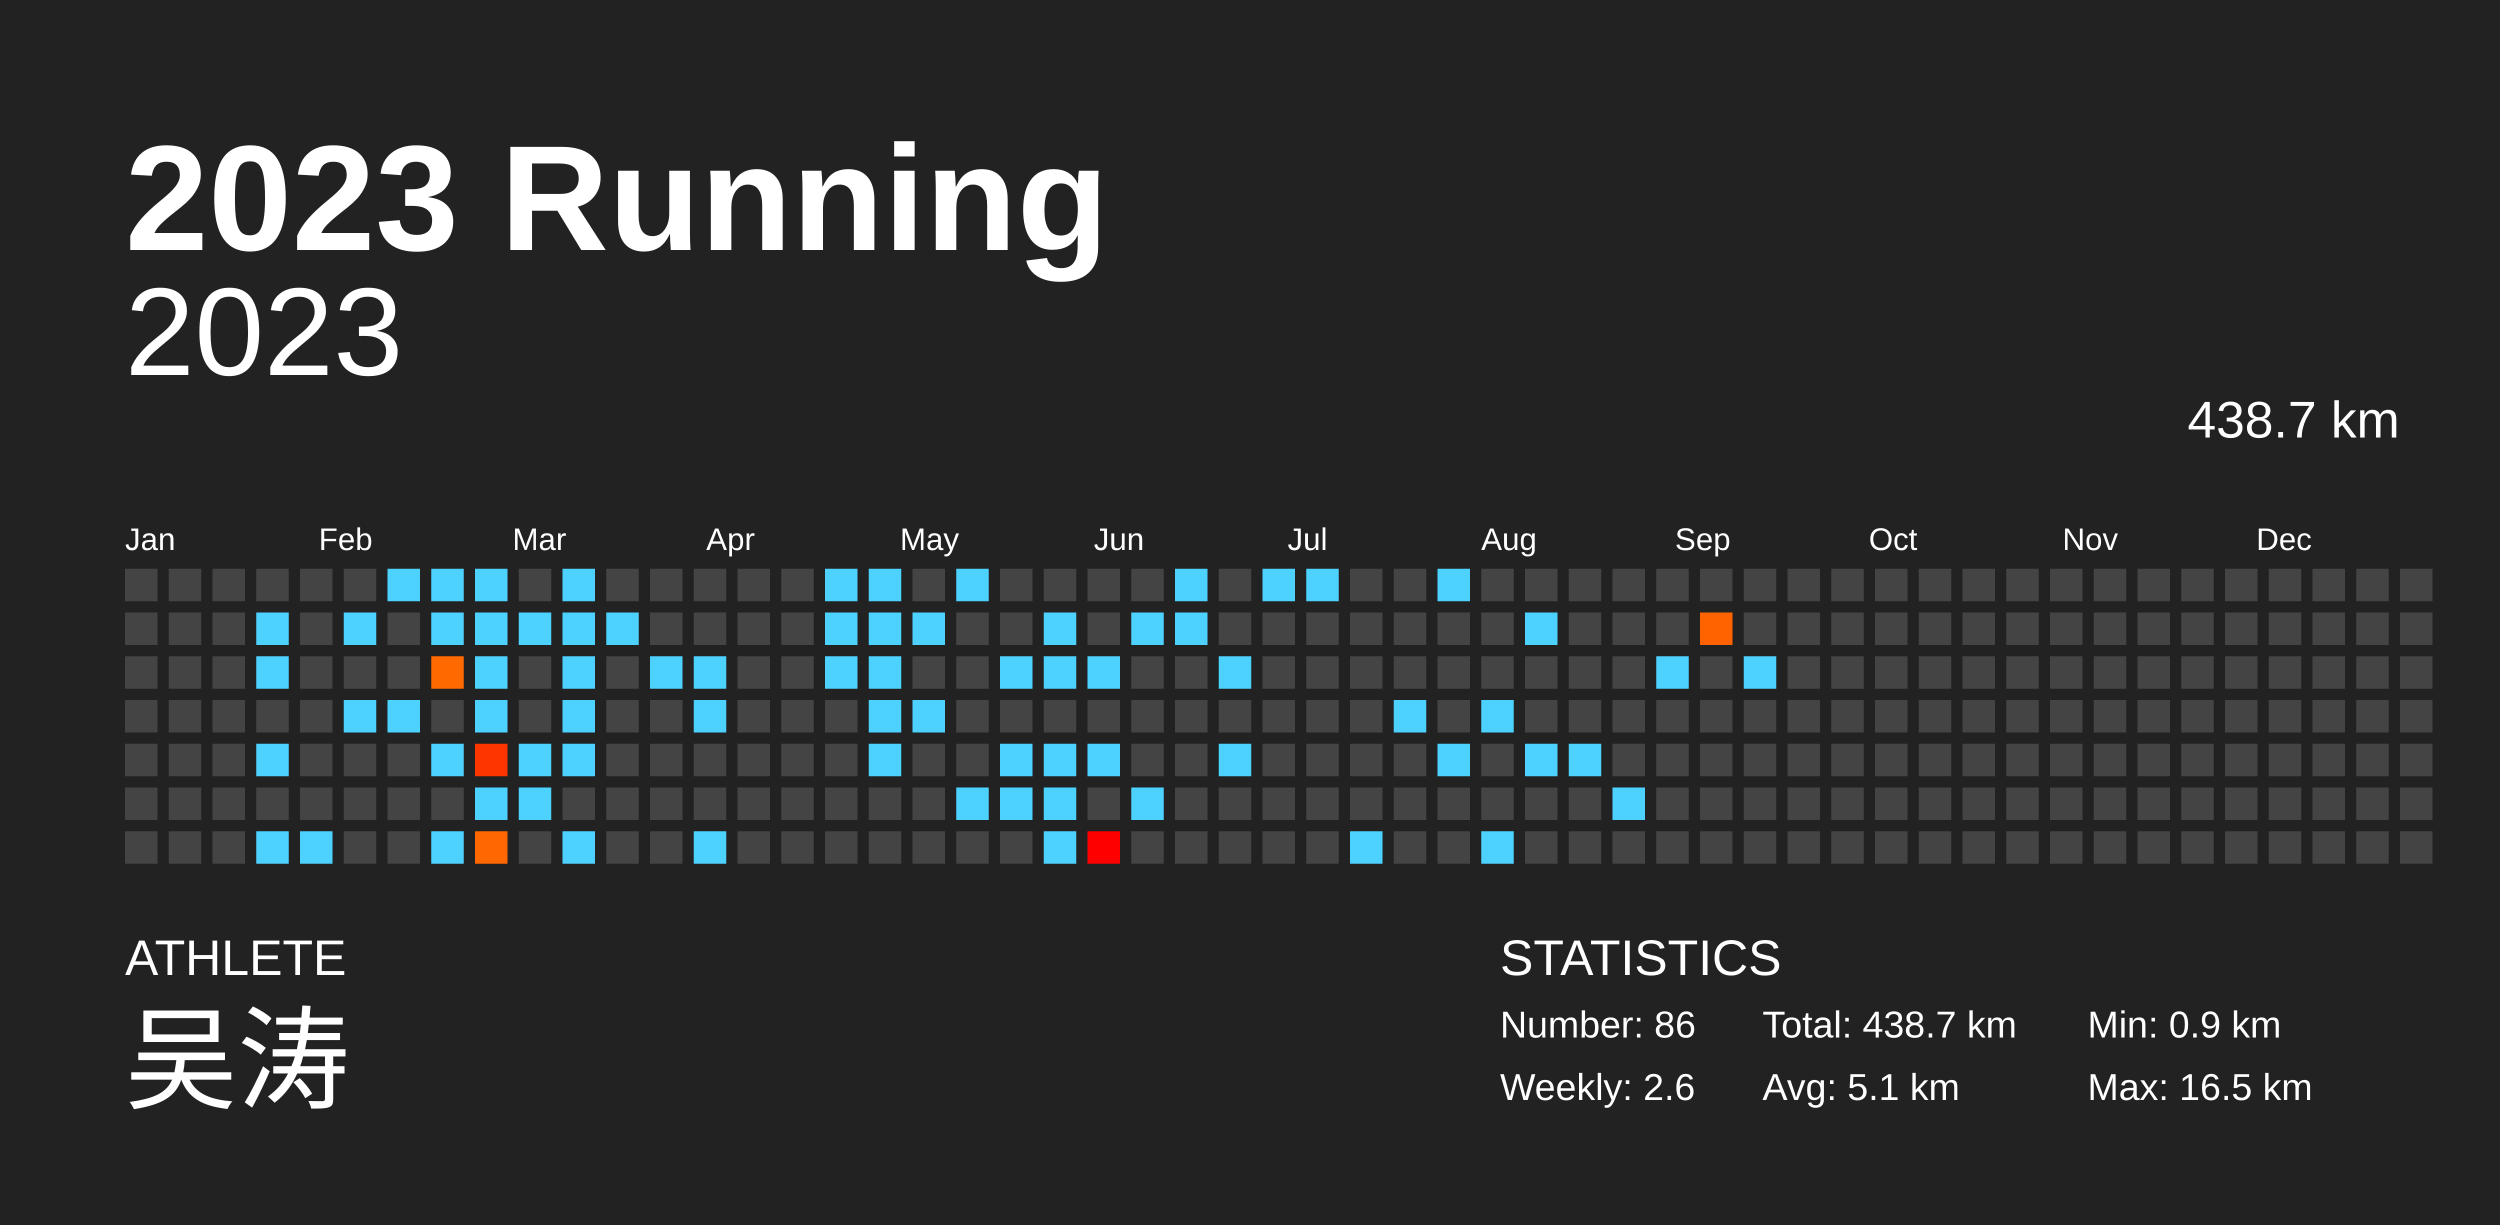
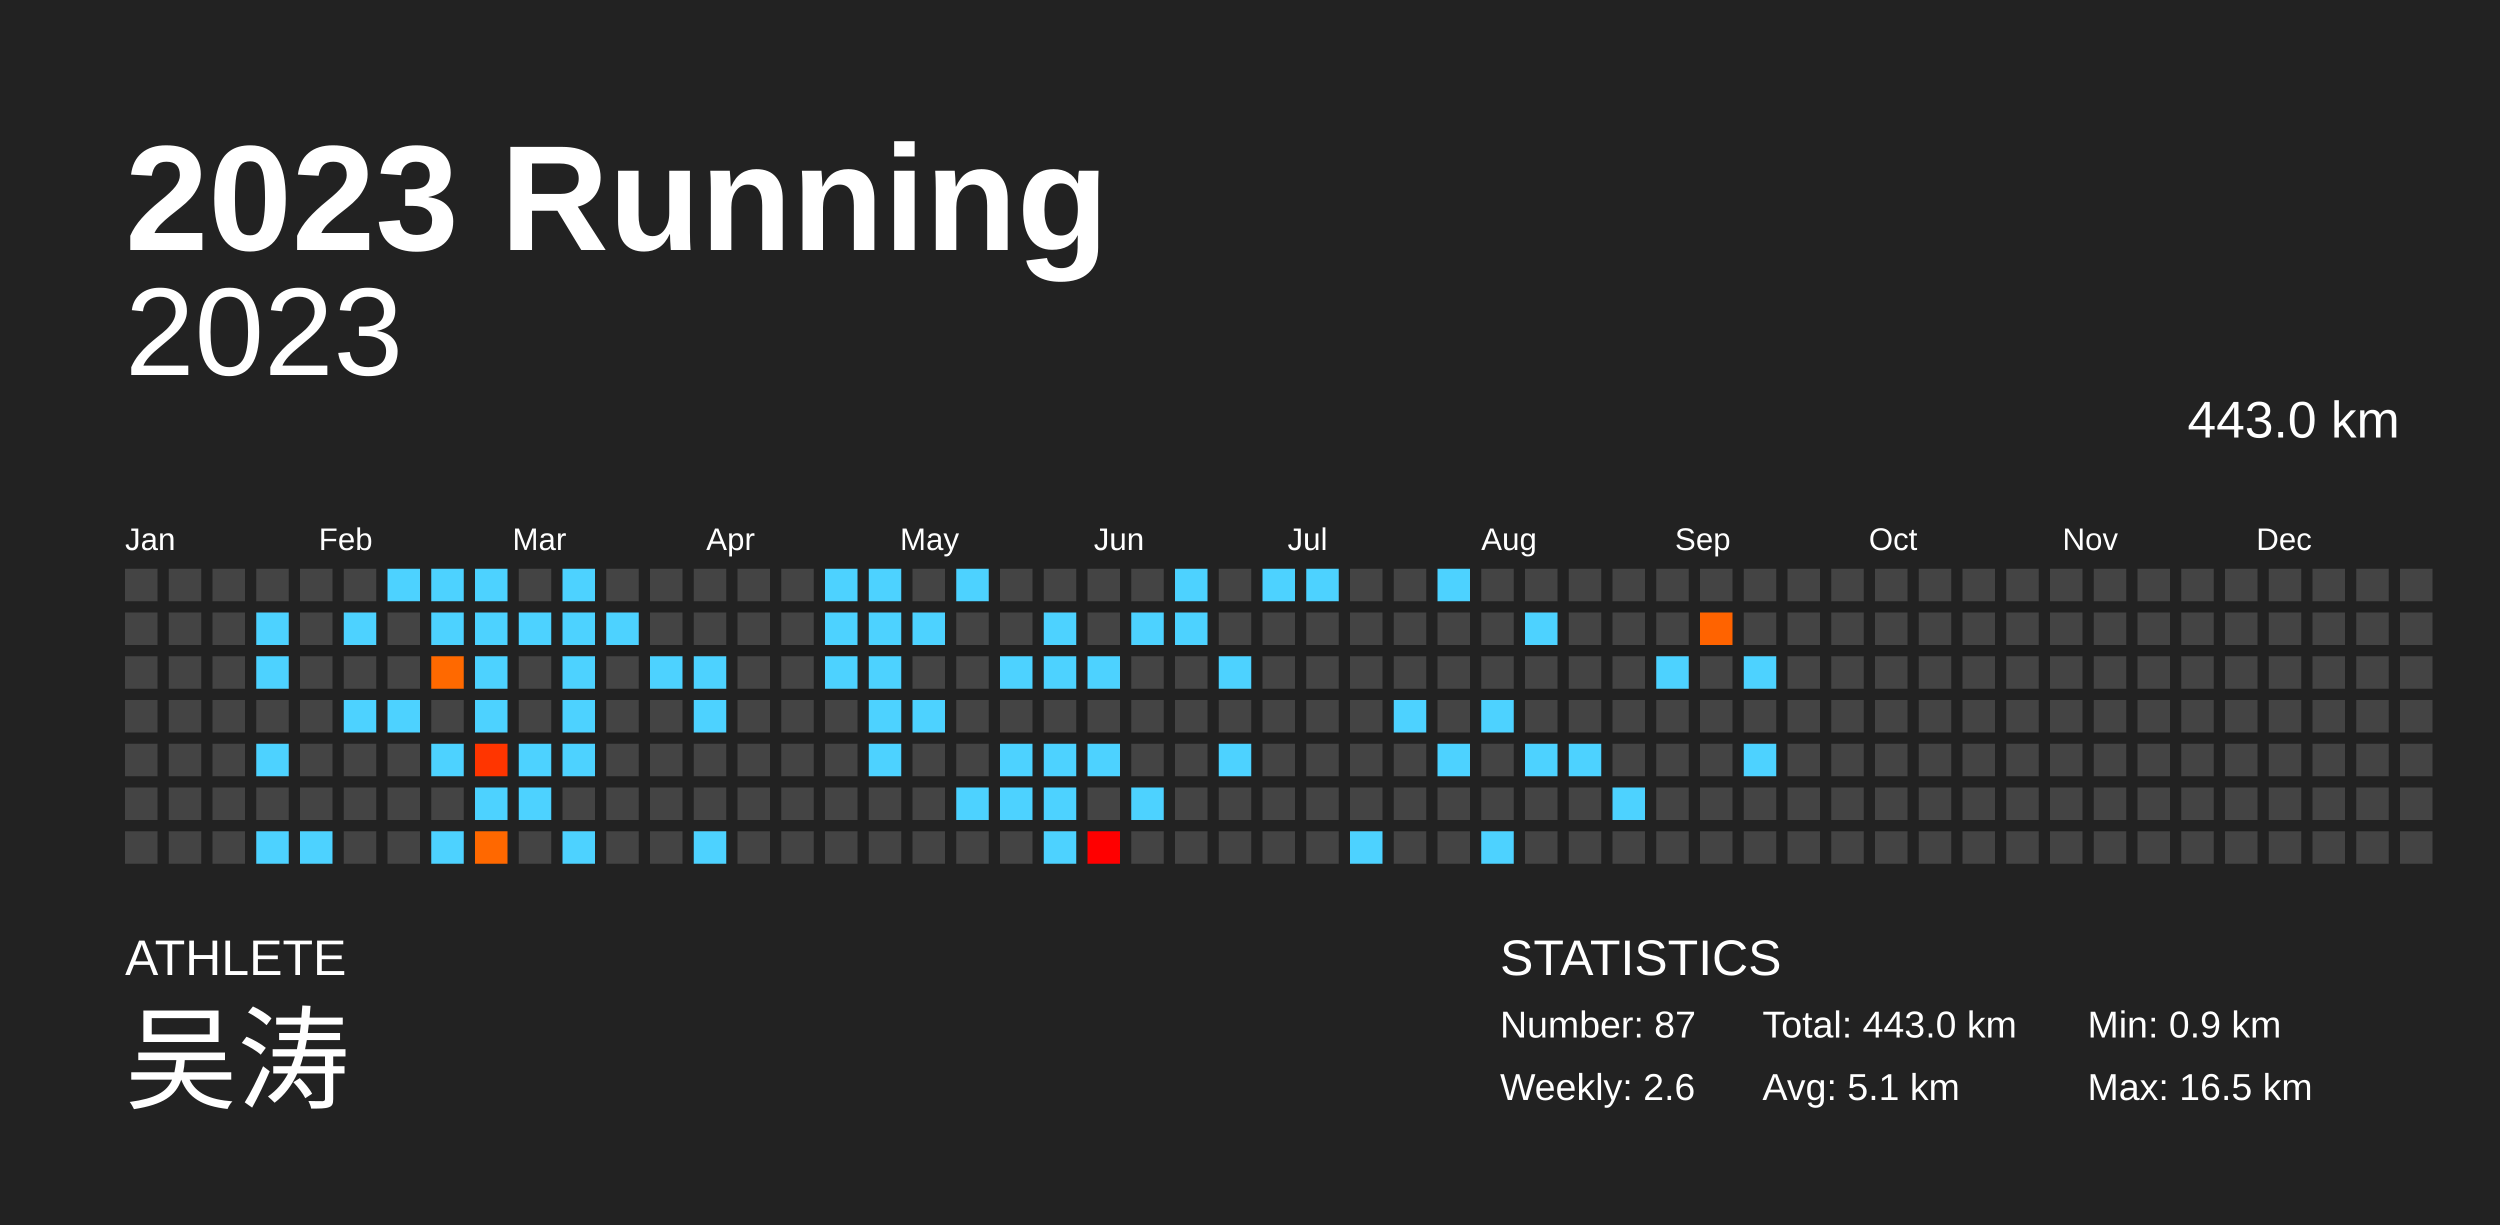
<svg xmlns="http://www.w3.org/2000/svg" baseProfile="full" height="98mm" version="1.1" viewBox="0,0,200,98" width="200mm">
  <defs />
  <rect fill="#222222" height="98" width="200" x="0" y="0" />
  <text fill="#FFFFFF" style="font-size:12px; font-family:Arial; font-weight:bold;" x="10" y="20">2023 Running</text>
  <text fill="#FFFFFF" style="font-size:4px; font-family:Arial" x="10" y="78">ATHLETE</text>
  <text fill="#FFFFFF" style="font-size:9px; font-family:Arial" x="10" y="88">吴涛</text>
  <text fill="#FFFFFF" style="font-size:4px; font-family:Arial" x="120" y="78">STATISTICS</text>
-   <text fill="#FFFFFF" style="font-size:3px; font-family:Arial" x="120" y="83">Number: 86</text>
+   <text fill="#FFFFFF" style="font-size:3px; font-family:Arial" x="120" y="83">Number: 87</text>
  <text fill="#FFFFFF" style="font-size:3px; font-family:Arial" x="120" y="88">Weekly: 2.6</text>
-   <text fill="#FFFFFF" style="font-size:3px; font-family:Arial" x="141" y="83">Total: 438.7 km</text>
+   <text fill="#FFFFFF" style="font-size:3px; font-family:Arial" x="141" y="83">Total: 443.0 km</text>
  <text fill="#FFFFFF" style="font-size:3px; font-family:Arial" x="141" y="88">Avg: 5.1 km</text>
  <text fill="#FFFFFF" style="font-size:3px; font-family:Arial" x="167" y="83">Min: 0.9 km</text>
  <text fill="#FFFFFF" style="font-size:3px; font-family:Arial" x="167" y="88">Max: 16.5 km</text>
  <text alignment-baseline="hanging" fill="#FFFFFF" style="font-size:10.0px; font-family:Arial;" x="10" y="30">2023</text>
-   <text alignment-baseline="hanging" fill="#FFFFFF" style="font-size:4.125px; font-family:Arial;" x="175" y="35">438.7 km</text>
+   <text alignment-baseline="hanging" fill="#FFFFFF" style="font-size:4.125px; font-family:Arial;" x="175" y="35">443.0 km</text>
  <text fill="#FFFFFF" style="font-size:2.5px; font-family:Arial" x="10.0" y="44">Jan</text>
  <text fill="#FFFFFF" style="font-size:2.5px; font-family:Arial" x="25.5" y="44">Feb</text>
  <text fill="#FFFFFF" style="font-size:2.5px; font-family:Arial" x="41.0" y="44">Mar</text>
  <text fill="#FFFFFF" style="font-size:2.5px; font-family:Arial" x="56.5" y="44">Apr</text>
  <text fill="#FFFFFF" style="font-size:2.5px; font-family:Arial" x="72.0" y="44">May</text>
  <text fill="#FFFFFF" style="font-size:2.5px; font-family:Arial" x="87.5" y="44">Jun</text>
  <text fill="#FFFFFF" style="font-size:2.5px; font-family:Arial" x="103.0" y="44">Jul</text>
  <text fill="#FFFFFF" style="font-size:2.5px; font-family:Arial" x="118.5" y="44">Aug</text>
  <text fill="#FFFFFF" style="font-size:2.5px; font-family:Arial" x="134.0" y="44">Sep</text>
  <text fill="#FFFFFF" style="font-size:2.5px; font-family:Arial" x="149.5" y="44">Oct</text>
  <text fill="#FFFFFF" style="font-size:2.5px; font-family:Arial" x="165.0" y="44">Nov</text>
  <text fill="#FFFFFF" style="font-size:2.5px; font-family:Arial" x="180.5" y="44">Dec</text>
  <rect fill="#444444" height="2.6" width="2.6" x="10.0" y="45.5" />
  <rect fill="#444444" height="2.6" width="2.6" x="10.0" y="49.0" />
  <rect fill="#444444" height="2.6" width="2.6" x="10.0" y="52.5" />
  <rect fill="#444444" height="2.6" width="2.6" x="10.0" y="56.0" />
  <rect fill="#444444" height="2.6" width="2.6" x="10.0" y="59.5" />
  <rect fill="#444444" height="2.6" width="2.6" x="10.0" y="63.0" />
  <rect fill="#444444" height="2.6" width="2.6" x="10.0" y="66.5" />
  <rect fill="#444444" height="2.6" width="2.6" x="13.5" y="45.5" />
  <rect fill="#444444" height="2.6" width="2.6" x="13.5" y="49.0" />
  <rect fill="#444444" height="2.6" width="2.6" x="13.5" y="52.5" />
  <rect fill="#444444" height="2.6" width="2.6" x="13.5" y="56.0" />
  <rect fill="#444444" height="2.6" width="2.6" x="13.5" y="59.5" />
  <rect fill="#444444" height="2.6" width="2.6" x="13.5" y="63.0" />
  <rect fill="#444444" height="2.6" width="2.6" x="13.5" y="66.5" />
  <rect fill="#444444" height="2.6" width="2.6" x="17.0" y="45.5" />
  <rect fill="#444444" height="2.6" width="2.6" x="17.0" y="49.0" />
  <rect fill="#444444" height="2.6" width="2.6" x="17.0" y="52.5" />
  <rect fill="#444444" height="2.6" width="2.6" x="17.0" y="56.0" />
  <rect fill="#444444" height="2.6" width="2.6" x="17.0" y="59.5" />
  <rect fill="#444444" height="2.6" width="2.6" x="17.0" y="63.0" />
  <rect fill="#444444" height="2.6" width="2.6" x="17.0" y="66.5" />
  <rect fill="#444444" height="2.6" width="2.6" x="20.5" y="45.5" />
  <rect fill="#4dd2ff" height="2.6" width="2.6" x="20.5" y="49.0" />
  <rect fill="#4dd2ff" height="2.6" width="2.6" x="20.5" y="52.5" />
  <rect fill="#444444" height="2.6" width="2.6" x="20.5" y="56.0" />
  <rect fill="#4dd2ff" height="2.6" width="2.6" x="20.5" y="59.5" />
  <rect fill="#444444" height="2.6" width="2.6" x="20.5" y="63.0" />
  <rect fill="#4dd2ff" height="2.6" width="2.6" x="20.5" y="66.5" />
  <rect fill="#444444" height="2.6" width="2.6" x="24.0" y="45.5" />
  <rect fill="#444444" height="2.6" width="2.6" x="24.0" y="49.0" />
  <rect fill="#444444" height="2.6" width="2.6" x="24.0" y="52.5" />
  <rect fill="#444444" height="2.6" width="2.6" x="24.0" y="56.0" />
  <rect fill="#444444" height="2.6" width="2.6" x="24.0" y="59.5" />
  <rect fill="#444444" height="2.6" width="2.6" x="24.0" y="63.0" />
  <rect fill="#4dd2ff" height="2.6" width="2.6" x="24.0" y="66.5" />
  <rect fill="#444444" height="2.6" width="2.6" x="27.5" y="45.5" />
  <rect fill="#4dd2ff" height="2.6" width="2.6" x="27.5" y="49.0" />
  <rect fill="#444444" height="2.6" width="2.6" x="27.5" y="52.5" />
  <rect fill="#4dd2ff" height="2.6" width="2.6" x="27.5" y="56.0" />
  <rect fill="#444444" height="2.6" width="2.6" x="27.5" y="59.5" />
  <rect fill="#444444" height="2.6" width="2.6" x="27.5" y="63.0" />
  <rect fill="#444444" height="2.6" width="2.6" x="27.5" y="66.5" />
  <rect fill="#4dd2ff" height="2.6" width="2.6" x="31.0" y="45.5" />
  <rect fill="#444444" height="2.6" width="2.6" x="31.0" y="49.0" />
  <rect fill="#444444" height="2.6" width="2.6" x="31.0" y="52.5" />
  <rect fill="#4dd2ff" height="2.6" width="2.6" x="31.0" y="56.0" />
  <rect fill="#444444" height="2.6" width="2.6" x="31.0" y="59.5" />
  <rect fill="#444444" height="2.6" width="2.6" x="31.0" y="63.0" />
  <rect fill="#444444" height="2.6" width="2.6" x="31.0" y="66.5" />
  <rect fill="#4dd2ff" height="2.6" width="2.6" x="34.5" y="45.5" />
  <rect fill="#4dd2ff" height="2.6" width="2.6" x="34.5" y="49.0" />
  <rect fill="#ff6900" height="2.6" width="2.6" x="34.5" y="52.5" />
  <rect fill="#444444" height="2.6" width="2.6" x="34.5" y="56.0" />
  <rect fill="#4dd2ff" height="2.6" width="2.6" x="34.5" y="59.5" />
  <rect fill="#444444" height="2.6" width="2.6" x="34.5" y="63.0" />
  <rect fill="#4dd2ff" height="2.6" width="2.6" x="34.5" y="66.5" />
  <rect fill="#4dd2ff" height="2.6" width="2.6" x="38.0" y="45.5" />
  <rect fill="#4dd2ff" height="2.6" width="2.6" x="38.0" y="49.0" />
  <rect fill="#4dd2ff" height="2.6" width="2.6" x="38.0" y="52.5" />
  <rect fill="#4dd2ff" height="2.6" width="2.6" x="38.0" y="56.0" />
  <rect fill="#ff3500" height="2.6" width="2.6" x="38.0" y="59.5" />
  <rect fill="#4dd2ff" height="2.6" width="2.6" x="38.0" y="63.0" />
  <rect fill="#ff6800" height="2.6" width="2.6" x="38.0" y="66.5" />
  <rect fill="#444444" height="2.6" width="2.6" x="41.5" y="45.5" />
  <rect fill="#4dd2ff" height="2.6" width="2.6" x="41.5" y="49.0" />
  <rect fill="#444444" height="2.6" width="2.6" x="41.5" y="52.5" />
  <rect fill="#444444" height="2.6" width="2.6" x="41.5" y="56.0" />
  <rect fill="#4dd2ff" height="2.6" width="2.6" x="41.5" y="59.5" />
  <rect fill="#4dd2ff" height="2.6" width="2.6" x="41.5" y="63.0" />
  <rect fill="#444444" height="2.6" width="2.6" x="41.5" y="66.5" />
  <rect fill="#4dd2ff" height="2.6" width="2.6" x="45.0" y="45.5" />
  <rect fill="#4dd2ff" height="2.6" width="2.6" x="45.0" y="49.0" />
  <rect fill="#4dd2ff" height="2.6" width="2.6" x="45.0" y="52.5" />
  <rect fill="#4dd2ff" height="2.6" width="2.6" x="45.0" y="56.0" />
  <rect fill="#4dd2ff" height="2.6" width="2.6" x="45.0" y="59.5" />
  <rect fill="#444444" height="2.6" width="2.6" x="45.0" y="63.0" />
  <rect fill="#4dd2ff" height="2.6" width="2.6" x="45.0" y="66.5" />
  <rect fill="#444444" height="2.6" width="2.6" x="48.5" y="45.5" />
  <rect fill="#4dd2ff" height="2.6" width="2.6" x="48.5" y="49.0" />
  <rect fill="#444444" height="2.6" width="2.6" x="48.5" y="52.5" />
  <rect fill="#444444" height="2.6" width="2.6" x="48.5" y="56.0" />
  <rect fill="#444444" height="2.6" width="2.6" x="48.5" y="59.5" />
  <rect fill="#444444" height="2.6" width="2.6" x="48.5" y="63.0" />
  <rect fill="#444444" height="2.6" width="2.6" x="48.5" y="66.5" />
  <rect fill="#444444" height="2.6" width="2.6" x="52.0" y="45.5" />
  <rect fill="#444444" height="2.6" width="2.6" x="52.0" y="49.0" />
  <rect fill="#4dd2ff" height="2.6" width="2.6" x="52.0" y="52.5" />
  <rect fill="#444444" height="2.6" width="2.6" x="52.0" y="56.0" />
  <rect fill="#444444" height="2.6" width="2.6" x="52.0" y="59.5" />
  <rect fill="#444444" height="2.6" width="2.6" x="52.0" y="63.0" />
  <rect fill="#444444" height="2.6" width="2.6" x="52.0" y="66.5" />
  <rect fill="#444444" height="2.6" width="2.6" x="55.5" y="45.5" />
  <rect fill="#444444" height="2.6" width="2.6" x="55.5" y="49.0" />
  <rect fill="#4dd2ff" height="2.6" width="2.6" x="55.5" y="52.5" />
  <rect fill="#4dd2ff" height="2.6" width="2.6" x="55.5" y="56.0" />
  <rect fill="#444444" height="2.6" width="2.6" x="55.5" y="59.5" />
  <rect fill="#444444" height="2.6" width="2.6" x="55.5" y="63.0" />
  <rect fill="#4dd2ff" height="2.6" width="2.6" x="55.5" y="66.5" />
  <rect fill="#444444" height="2.6" width="2.6" x="59.0" y="45.5" />
  <rect fill="#444444" height="2.6" width="2.6" x="59.0" y="49.0" />
  <rect fill="#444444" height="2.6" width="2.6" x="59.0" y="52.5" />
  <rect fill="#444444" height="2.6" width="2.6" x="59.0" y="56.0" />
  <rect fill="#444444" height="2.6" width="2.6" x="59.0" y="59.5" />
  <rect fill="#444444" height="2.6" width="2.6" x="59.0" y="63.0" />
  <rect fill="#444444" height="2.6" width="2.6" x="59.0" y="66.5" />
  <rect fill="#444444" height="2.6" width="2.6" x="62.5" y="45.5" />
  <rect fill="#444444" height="2.6" width="2.6" x="62.5" y="49.0" />
  <rect fill="#444444" height="2.6" width="2.6" x="62.5" y="52.5" />
  <rect fill="#444444" height="2.6" width="2.6" x="62.5" y="56.0" />
  <rect fill="#444444" height="2.6" width="2.6" x="62.5" y="59.5" />
  <rect fill="#444444" height="2.6" width="2.6" x="62.5" y="63.0" />
  <rect fill="#444444" height="2.6" width="2.6" x="62.5" y="66.5" />
  <rect fill="#4dd2ff" height="2.6" width="2.6" x="66.0" y="45.5" />
  <rect fill="#4dd2ff" height="2.6" width="2.6" x="66.0" y="49.0" />
  <rect fill="#4dd2ff" height="2.6" width="2.6" x="66.0" y="52.5" />
  <rect fill="#444444" height="2.6" width="2.6" x="66.0" y="56.0" />
  <rect fill="#444444" height="2.6" width="2.6" x="66.0" y="59.5" />
  <rect fill="#444444" height="2.6" width="2.6" x="66.0" y="63.0" />
  <rect fill="#444444" height="2.6" width="2.6" x="66.0" y="66.5" />
  <rect fill="#4dd2ff" height="2.6" width="2.6" x="69.5" y="45.5" />
  <rect fill="#4dd2ff" height="2.6" width="2.6" x="69.5" y="49.0" />
  <rect fill="#4dd2ff" height="2.6" width="2.6" x="69.5" y="52.5" />
  <rect fill="#4dd2ff" height="2.6" width="2.6" x="69.5" y="56.0" />
  <rect fill="#4dd2ff" height="2.6" width="2.6" x="69.5" y="59.5" />
  <rect fill="#444444" height="2.6" width="2.6" x="69.5" y="63.0" />
  <rect fill="#444444" height="2.6" width="2.6" x="69.5" y="66.5" />
  <rect fill="#444444" height="2.6" width="2.6" x="73.0" y="45.5" />
  <rect fill="#4dd2ff" height="2.6" width="2.6" x="73.0" y="49.0" />
  <rect fill="#444444" height="2.6" width="2.6" x="73.0" y="52.5" />
  <rect fill="#4dd2ff" height="2.6" width="2.6" x="73.0" y="56.0" />
  <rect fill="#444444" height="2.6" width="2.6" x="73.0" y="59.5" />
  <rect fill="#444444" height="2.6" width="2.6" x="73.0" y="63.0" />
  <rect fill="#444444" height="2.6" width="2.6" x="73.0" y="66.5" />
  <rect fill="#4dd2ff" height="2.6" width="2.6" x="76.5" y="45.5" />
  <rect fill="#444444" height="2.6" width="2.6" x="76.5" y="49.0" />
  <rect fill="#444444" height="2.6" width="2.6" x="76.5" y="52.5" />
  <rect fill="#444444" height="2.6" width="2.6" x="76.5" y="56.0" />
  <rect fill="#444444" height="2.6" width="2.6" x="76.5" y="59.5" />
  <rect fill="#4dd2ff" height="2.6" width="2.6" x="76.5" y="63.0" />
  <rect fill="#444444" height="2.6" width="2.6" x="76.5" y="66.5" />
  <rect fill="#444444" height="2.6" width="2.6" x="80.0" y="45.5" />
  <rect fill="#444444" height="2.6" width="2.6" x="80.0" y="49.0" />
  <rect fill="#4dd2ff" height="2.6" width="2.6" x="80.0" y="52.5" />
  <rect fill="#444444" height="2.6" width="2.6" x="80.0" y="56.0" />
  <rect fill="#4dd2ff" height="2.6" width="2.6" x="80.0" y="59.5" />
  <rect fill="#4dd2ff" height="2.6" width="2.6" x="80.0" y="63.0" />
  <rect fill="#444444" height="2.6" width="2.6" x="80.0" y="66.5" />
  <rect fill="#444444" height="2.6" width="2.6" x="83.5" y="45.5" />
  <rect fill="#4dd2ff" height="2.6" width="2.6" x="83.5" y="49.0" />
  <rect fill="#4dd2ff" height="2.6" width="2.6" x="83.5" y="52.5" />
  <rect fill="#444444" height="2.6" width="2.6" x="83.5" y="56.0" />
  <rect fill="#4dd2ff" height="2.6" width="2.6" x="83.5" y="59.5" />
  <rect fill="#4dd2ff" height="2.6" width="2.6" x="83.5" y="63.0" />
  <rect fill="#4dd2ff" height="2.6" width="2.6" x="83.5" y="66.5" />
  <rect fill="#444444" height="2.6" width="2.6" x="87.0" y="45.5" />
  <rect fill="#444444" height="2.6" width="2.6" x="87.0" y="49.0" />
  <rect fill="#4dd2ff" height="2.6" width="2.6" x="87.0" y="52.5" />
  <rect fill="#444444" height="2.6" width="2.6" x="87.0" y="56.0" />
  <rect fill="#4dd2ff" height="2.6" width="2.6" x="87.0" y="59.5" />
  <rect fill="#444444" height="2.6" width="2.6" x="87.0" y="63.0" />
  <rect fill="#ff0000" height="2.6" width="2.6" x="87.0" y="66.5" />
  <rect fill="#444444" height="2.6" width="2.6" x="90.5" y="45.5" />
  <rect fill="#4dd2ff" height="2.6" width="2.6" x="90.5" y="49.0" />
  <rect fill="#444444" height="2.6" width="2.6" x="90.5" y="52.5" />
  <rect fill="#444444" height="2.6" width="2.6" x="90.5" y="56.0" />
  <rect fill="#444444" height="2.6" width="2.6" x="90.5" y="59.5" />
  <rect fill="#4dd2ff" height="2.6" width="2.6" x="90.5" y="63.0" />
  <rect fill="#444444" height="2.6" width="2.6" x="90.5" y="66.5" />
  <rect fill="#4dd2ff" height="2.6" width="2.6" x="94.0" y="45.5" />
  <rect fill="#4dd2ff" height="2.6" width="2.6" x="94.0" y="49.0" />
  <rect fill="#444444" height="2.6" width="2.6" x="94.0" y="52.5" />
  <rect fill="#444444" height="2.6" width="2.6" x="94.0" y="56.0" />
  <rect fill="#444444" height="2.6" width="2.6" x="94.0" y="59.5" />
  <rect fill="#444444" height="2.6" width="2.6" x="94.0" y="63.0" />
  <rect fill="#444444" height="2.6" width="2.6" x="94.0" y="66.5" />
  <rect fill="#444444" height="2.6" width="2.6" x="97.5" y="45.5" />
  <rect fill="#444444" height="2.6" width="2.6" x="97.5" y="49.0" />
  <rect fill="#4dd2ff" height="2.6" width="2.6" x="97.5" y="52.5" />
  <rect fill="#444444" height="2.6" width="2.6" x="97.5" y="56.0" />
  <rect fill="#4dd2ff" height="2.6" width="2.6" x="97.5" y="59.5" />
  <rect fill="#444444" height="2.6" width="2.6" x="97.5" y="63.0" />
  <rect fill="#444444" height="2.6" width="2.6" x="97.5" y="66.5" />
  <rect fill="#4dd2ff" height="2.6" width="2.6" x="101.0" y="45.5" />
  <rect fill="#444444" height="2.6" width="2.6" x="101.0" y="49.0" />
  <rect fill="#444444" height="2.6" width="2.6" x="101.0" y="52.5" />
  <rect fill="#444444" height="2.6" width="2.6" x="101.0" y="56.0" />
  <rect fill="#444444" height="2.6" width="2.6" x="101.0" y="59.5" />
  <rect fill="#444444" height="2.6" width="2.6" x="101.0" y="63.0" />
  <rect fill="#444444" height="2.6" width="2.6" x="101.0" y="66.5" />
  <rect fill="#4dd2ff" height="2.6" width="2.6" x="104.5" y="45.5" />
  <rect fill="#444444" height="2.6" width="2.6" x="104.5" y="49.0" />
  <rect fill="#444444" height="2.6" width="2.6" x="104.5" y="52.5" />
  <rect fill="#444444" height="2.6" width="2.6" x="104.5" y="56.0" />
  <rect fill="#444444" height="2.6" width="2.6" x="104.5" y="59.5" />
  <rect fill="#444444" height="2.6" width="2.6" x="104.5" y="63.0" />
  <rect fill="#444444" height="2.6" width="2.6" x="104.5" y="66.5" />
  <rect fill="#444444" height="2.6" width="2.6" x="108.0" y="45.5" />
  <rect fill="#444444" height="2.6" width="2.6" x="108.0" y="49.0" />
  <rect fill="#444444" height="2.6" width="2.6" x="108.0" y="52.5" />
  <rect fill="#444444" height="2.6" width="2.6" x="108.0" y="56.0" />
  <rect fill="#444444" height="2.6" width="2.6" x="108.0" y="59.5" />
  <rect fill="#444444" height="2.6" width="2.6" x="108.0" y="63.0" />
  <rect fill="#4dd2ff" height="2.6" width="2.6" x="108.0" y="66.5" />
  <rect fill="#444444" height="2.6" width="2.6" x="111.5" y="45.5" />
  <rect fill="#444444" height="2.6" width="2.6" x="111.5" y="49.0" />
  <rect fill="#444444" height="2.6" width="2.6" x="111.5" y="52.5" />
  <rect fill="#4dd2ff" height="2.6" width="2.6" x="111.5" y="56.0" />
  <rect fill="#444444" height="2.6" width="2.6" x="111.5" y="59.5" />
  <rect fill="#444444" height="2.6" width="2.6" x="111.5" y="63.0" />
  <rect fill="#444444" height="2.6" width="2.6" x="111.5" y="66.5" />
  <rect fill="#4dd2ff" height="2.6" width="2.6" x="115.0" y="45.5" />
  <rect fill="#444444" height="2.6" width="2.6" x="115.0" y="49.0" />
  <rect fill="#444444" height="2.6" width="2.6" x="115.0" y="52.5" />
  <rect fill="#444444" height="2.6" width="2.6" x="115.0" y="56.0" />
  <rect fill="#4dd2ff" height="2.6" width="2.6" x="115.0" y="59.5" />
  <rect fill="#444444" height="2.6" width="2.6" x="115.0" y="63.0" />
  <rect fill="#444444" height="2.6" width="2.6" x="115.0" y="66.5" />
  <rect fill="#444444" height="2.6" width="2.6" x="118.5" y="45.5" />
  <rect fill="#444444" height="2.6" width="2.6" x="118.5" y="49.0" />
  <rect fill="#444444" height="2.6" width="2.6" x="118.5" y="52.5" />
  <rect fill="#4dd2ff" height="2.6" width="2.6" x="118.5" y="56.0" />
  <rect fill="#444444" height="2.6" width="2.6" x="118.5" y="59.5" />
  <rect fill="#444444" height="2.6" width="2.6" x="118.5" y="63.0" />
  <rect fill="#4dd2ff" height="2.6" width="2.6" x="118.5" y="66.5" />
  <rect fill="#444444" height="2.6" width="2.6" x="122.0" y="45.5" />
  <rect fill="#4dd2ff" height="2.6" width="2.6" x="122.0" y="49.0" />
  <rect fill="#444444" height="2.6" width="2.6" x="122.0" y="52.5" />
  <rect fill="#444444" height="2.6" width="2.6" x="122.0" y="56.0" />
  <rect fill="#4dd2ff" height="2.6" width="2.6" x="122.0" y="59.5" />
  <rect fill="#444444" height="2.6" width="2.6" x="122.0" y="63.0" />
  <rect fill="#444444" height="2.6" width="2.6" x="122.0" y="66.5" />
  <rect fill="#444444" height="2.6" width="2.6" x="125.5" y="45.5" />
  <rect fill="#444444" height="2.6" width="2.6" x="125.5" y="49.0" />
  <rect fill="#444444" height="2.6" width="2.6" x="125.5" y="52.5" />
  <rect fill="#444444" height="2.6" width="2.6" x="125.5" y="56.0" />
  <rect fill="#4dd2ff" height="2.6" width="2.6" x="125.5" y="59.5" />
  <rect fill="#444444" height="2.6" width="2.6" x="125.5" y="63.0" />
  <rect fill="#444444" height="2.6" width="2.6" x="125.5" y="66.5" />
  <rect fill="#444444" height="2.6" width="2.6" x="129.0" y="45.5" />
  <rect fill="#444444" height="2.6" width="2.6" x="129.0" y="49.0" />
  <rect fill="#444444" height="2.6" width="2.6" x="129.0" y="52.5" />
  <rect fill="#444444" height="2.6" width="2.6" x="129.0" y="56.0" />
  <rect fill="#444444" height="2.6" width="2.6" x="129.0" y="59.5" />
  <rect fill="#4dd2ff" height="2.6" width="2.6" x="129.0" y="63.0" />
  <rect fill="#444444" height="2.6" width="2.6" x="129.0" y="66.5" />
  <rect fill="#444444" height="2.6" width="2.6" x="132.5" y="45.5" />
  <rect fill="#444444" height="2.6" width="2.6" x="132.5" y="49.0" />
  <rect fill="#4dd2ff" height="2.6" width="2.6" x="132.5" y="52.5" />
  <rect fill="#444444" height="2.6" width="2.6" x="132.5" y="56.0" />
  <rect fill="#444444" height="2.6" width="2.6" x="132.5" y="59.5" />
  <rect fill="#444444" height="2.6" width="2.6" x="132.5" y="63.0" />
  <rect fill="#444444" height="2.6" width="2.6" x="132.5" y="66.5" />
  <rect fill="#444444" height="2.6" width="2.6" x="136.0" y="45.5" />
  <rect fill="#ff6300" height="2.6" width="2.6" x="136.0" y="49.0" />
  <rect fill="#444444" height="2.6" width="2.6" x="136.0" y="52.5" />
  <rect fill="#444444" height="2.6" width="2.6" x="136.0" y="56.0" />
  <rect fill="#444444" height="2.6" width="2.6" x="136.0" y="59.5" />
  <rect fill="#444444" height="2.6" width="2.6" x="136.0" y="63.0" />
  <rect fill="#444444" height="2.6" width="2.6" x="136.0" y="66.5" />
  <rect fill="#444444" height="2.6" width="2.6" x="139.5" y="45.5" />
  <rect fill="#444444" height="2.6" width="2.6" x="139.5" y="49.0" />
  <rect fill="#4dd2ff" height="2.6" width="2.6" x="139.5" y="52.5" />
  <rect fill="#444444" height="2.6" width="2.6" x="139.5" y="56.0" />
-   <rect fill="#444444" height="2.6" width="2.6" x="139.5" y="59.5" />
+   <rect fill="#4dd2ff" height="2.6" width="2.6" x="139.5" y="59.5" />
  <rect fill="#444444" height="2.6" width="2.6" x="139.5" y="63.0" />
  <rect fill="#444444" height="2.6" width="2.6" x="139.5" y="66.5" />
  <rect fill="#444444" height="2.6" width="2.6" x="143.0" y="45.5" />
  <rect fill="#444444" height="2.6" width="2.6" x="143.0" y="49.0" />
  <rect fill="#444444" height="2.6" width="2.6" x="143.0" y="52.5" />
  <rect fill="#444444" height="2.6" width="2.6" x="143.0" y="56.0" />
  <rect fill="#444444" height="2.6" width="2.6" x="143.0" y="59.5" />
  <rect fill="#444444" height="2.6" width="2.6" x="143.0" y="63.0" />
  <rect fill="#444444" height="2.6" width="2.6" x="143.0" y="66.5" />
  <rect fill="#444444" height="2.6" width="2.6" x="146.5" y="45.5" />
  <rect fill="#444444" height="2.6" width="2.6" x="146.5" y="49.0" />
  <rect fill="#444444" height="2.6" width="2.6" x="146.5" y="52.5" />
  <rect fill="#444444" height="2.6" width="2.6" x="146.5" y="56.0" />
  <rect fill="#444444" height="2.6" width="2.6" x="146.5" y="59.5" />
  <rect fill="#444444" height="2.6" width="2.6" x="146.5" y="63.0" />
  <rect fill="#444444" height="2.6" width="2.6" x="146.5" y="66.5" />
  <rect fill="#444444" height="2.6" width="2.6" x="150.0" y="45.5" />
  <rect fill="#444444" height="2.6" width="2.6" x="150.0" y="49.0" />
  <rect fill="#444444" height="2.6" width="2.6" x="150.0" y="52.5" />
  <rect fill="#444444" height="2.6" width="2.6" x="150.0" y="56.0" />
  <rect fill="#444444" height="2.6" width="2.6" x="150.0" y="59.5" />
  <rect fill="#444444" height="2.6" width="2.6" x="150.0" y="63.0" />
  <rect fill="#444444" height="2.6" width="2.6" x="150.0" y="66.5" />
  <rect fill="#444444" height="2.6" width="2.6" x="153.5" y="45.5" />
  <rect fill="#444444" height="2.6" width="2.6" x="153.5" y="49.0" />
  <rect fill="#444444" height="2.6" width="2.6" x="153.5" y="52.5" />
  <rect fill="#444444" height="2.6" width="2.6" x="153.5" y="56.0" />
  <rect fill="#444444" height="2.6" width="2.6" x="153.5" y="59.5" />
  <rect fill="#444444" height="2.6" width="2.6" x="153.5" y="63.0" />
  <rect fill="#444444" height="2.6" width="2.6" x="153.5" y="66.5" />
  <rect fill="#444444" height="2.6" width="2.6" x="157.0" y="45.5" />
  <rect fill="#444444" height="2.6" width="2.6" x="157.0" y="49.0" />
  <rect fill="#444444" height="2.6" width="2.6" x="157.0" y="52.5" />
  <rect fill="#444444" height="2.6" width="2.6" x="157.0" y="56.0" />
  <rect fill="#444444" height="2.6" width="2.6" x="157.0" y="59.5" />
  <rect fill="#444444" height="2.6" width="2.6" x="157.0" y="63.0" />
  <rect fill="#444444" height="2.6" width="2.6" x="157.0" y="66.5" />
  <rect fill="#444444" height="2.6" width="2.6" x="160.5" y="45.5" />
  <rect fill="#444444" height="2.6" width="2.6" x="160.5" y="49.0" />
  <rect fill="#444444" height="2.6" width="2.6" x="160.5" y="52.5" />
  <rect fill="#444444" height="2.6" width="2.6" x="160.5" y="56.0" />
  <rect fill="#444444" height="2.6" width="2.6" x="160.5" y="59.5" />
  <rect fill="#444444" height="2.6" width="2.6" x="160.5" y="63.0" />
  <rect fill="#444444" height="2.6" width="2.6" x="160.5" y="66.5" />
  <rect fill="#444444" height="2.6" width="2.6" x="164.0" y="45.5" />
  <rect fill="#444444" height="2.6" width="2.6" x="164.0" y="49.0" />
  <rect fill="#444444" height="2.6" width="2.6" x="164.0" y="52.5" />
  <rect fill="#444444" height="2.6" width="2.6" x="164.0" y="56.0" />
  <rect fill="#444444" height="2.6" width="2.6" x="164.0" y="59.5" />
  <rect fill="#444444" height="2.6" width="2.6" x="164.0" y="63.0" />
  <rect fill="#444444" height="2.6" width="2.6" x="164.0" y="66.5" />
  <rect fill="#444444" height="2.6" width="2.6" x="167.5" y="45.5" />
  <rect fill="#444444" height="2.6" width="2.6" x="167.5" y="49.0" />
  <rect fill="#444444" height="2.6" width="2.6" x="167.5" y="52.5" />
  <rect fill="#444444" height="2.6" width="2.6" x="167.5" y="56.0" />
  <rect fill="#444444" height="2.6" width="2.6" x="167.5" y="59.5" />
  <rect fill="#444444" height="2.6" width="2.6" x="167.5" y="63.0" />
  <rect fill="#444444" height="2.6" width="2.6" x="167.5" y="66.5" />
  <rect fill="#444444" height="2.6" width="2.6" x="171.0" y="45.5" />
  <rect fill="#444444" height="2.6" width="2.6" x="171.0" y="49.0" />
  <rect fill="#444444" height="2.6" width="2.6" x="171.0" y="52.5" />
  <rect fill="#444444" height="2.6" width="2.6" x="171.0" y="56.0" />
  <rect fill="#444444" height="2.6" width="2.6" x="171.0" y="59.5" />
  <rect fill="#444444" height="2.6" width="2.6" x="171.0" y="63.0" />
  <rect fill="#444444" height="2.6" width="2.6" x="171.0" y="66.5" />
  <rect fill="#444444" height="2.6" width="2.6" x="174.5" y="45.5" />
  <rect fill="#444444" height="2.6" width="2.6" x="174.5" y="49.0" />
  <rect fill="#444444" height="2.6" width="2.6" x="174.5" y="52.5" />
  <rect fill="#444444" height="2.6" width="2.6" x="174.5" y="56.0" />
  <rect fill="#444444" height="2.6" width="2.6" x="174.5" y="59.5" />
  <rect fill="#444444" height="2.6" width="2.6" x="174.5" y="63.0" />
  <rect fill="#444444" height="2.6" width="2.6" x="174.5" y="66.5" />
  <rect fill="#444444" height="2.6" width="2.6" x="178.0" y="45.5" />
  <rect fill="#444444" height="2.6" width="2.6" x="178.0" y="49.0" />
  <rect fill="#444444" height="2.6" width="2.6" x="178.0" y="52.5" />
  <rect fill="#444444" height="2.6" width="2.6" x="178.0" y="56.0" />
  <rect fill="#444444" height="2.6" width="2.6" x="178.0" y="59.5" />
  <rect fill="#444444" height="2.6" width="2.6" x="178.0" y="63.0" />
  <rect fill="#444444" height="2.6" width="2.6" x="178.0" y="66.5" />
  <rect fill="#444444" height="2.6" width="2.6" x="181.5" y="45.5" />
  <rect fill="#444444" height="2.6" width="2.6" x="181.5" y="49.0" />
  <rect fill="#444444" height="2.6" width="2.6" x="181.5" y="52.5" />
  <rect fill="#444444" height="2.6" width="2.6" x="181.5" y="56.0" />
  <rect fill="#444444" height="2.6" width="2.6" x="181.5" y="59.5" />
  <rect fill="#444444" height="2.6" width="2.6" x="181.5" y="63.0" />
  <rect fill="#444444" height="2.6" width="2.6" x="181.5" y="66.5" />
  <rect fill="#444444" height="2.6" width="2.6" x="185.0" y="45.5" />
  <rect fill="#444444" height="2.6" width="2.6" x="185.0" y="49.0" />
  <rect fill="#444444" height="2.6" width="2.6" x="185.0" y="52.5" />
  <rect fill="#444444" height="2.6" width="2.6" x="185.0" y="56.0" />
  <rect fill="#444444" height="2.6" width="2.6" x="185.0" y="59.5" />
  <rect fill="#444444" height="2.6" width="2.6" x="185.0" y="63.0" />
  <rect fill="#444444" height="2.6" width="2.6" x="185.0" y="66.5" />
  <rect fill="#444444" height="2.6" width="2.6" x="188.5" y="45.5" />
  <rect fill="#444444" height="2.6" width="2.6" x="188.5" y="49.0" />
  <rect fill="#444444" height="2.6" width="2.6" x="188.5" y="52.5" />
  <rect fill="#444444" height="2.6" width="2.6" x="188.5" y="56.0" />
  <rect fill="#444444" height="2.6" width="2.6" x="188.5" y="59.5" />
  <rect fill="#444444" height="2.6" width="2.6" x="188.5" y="63.0" />
  <rect fill="#444444" height="2.6" width="2.6" x="188.5" y="66.5" />
  <rect fill="#444444" height="2.6" width="2.6" x="192.0" y="45.5" />
  <rect fill="#444444" height="2.6" width="2.6" x="192.0" y="49.0" />
  <rect fill="#444444" height="2.6" width="2.6" x="192.0" y="52.5" />
  <rect fill="#444444" height="2.6" width="2.6" x="192.0" y="56.0" />
  <rect fill="#444444" height="2.6" width="2.6" x="192.0" y="59.5" />
  <rect fill="#444444" height="2.6" width="2.6" x="192.0" y="63.0" />
  <rect fill="#444444" height="2.6" width="2.6" x="192.0" y="66.5" />
</svg>
